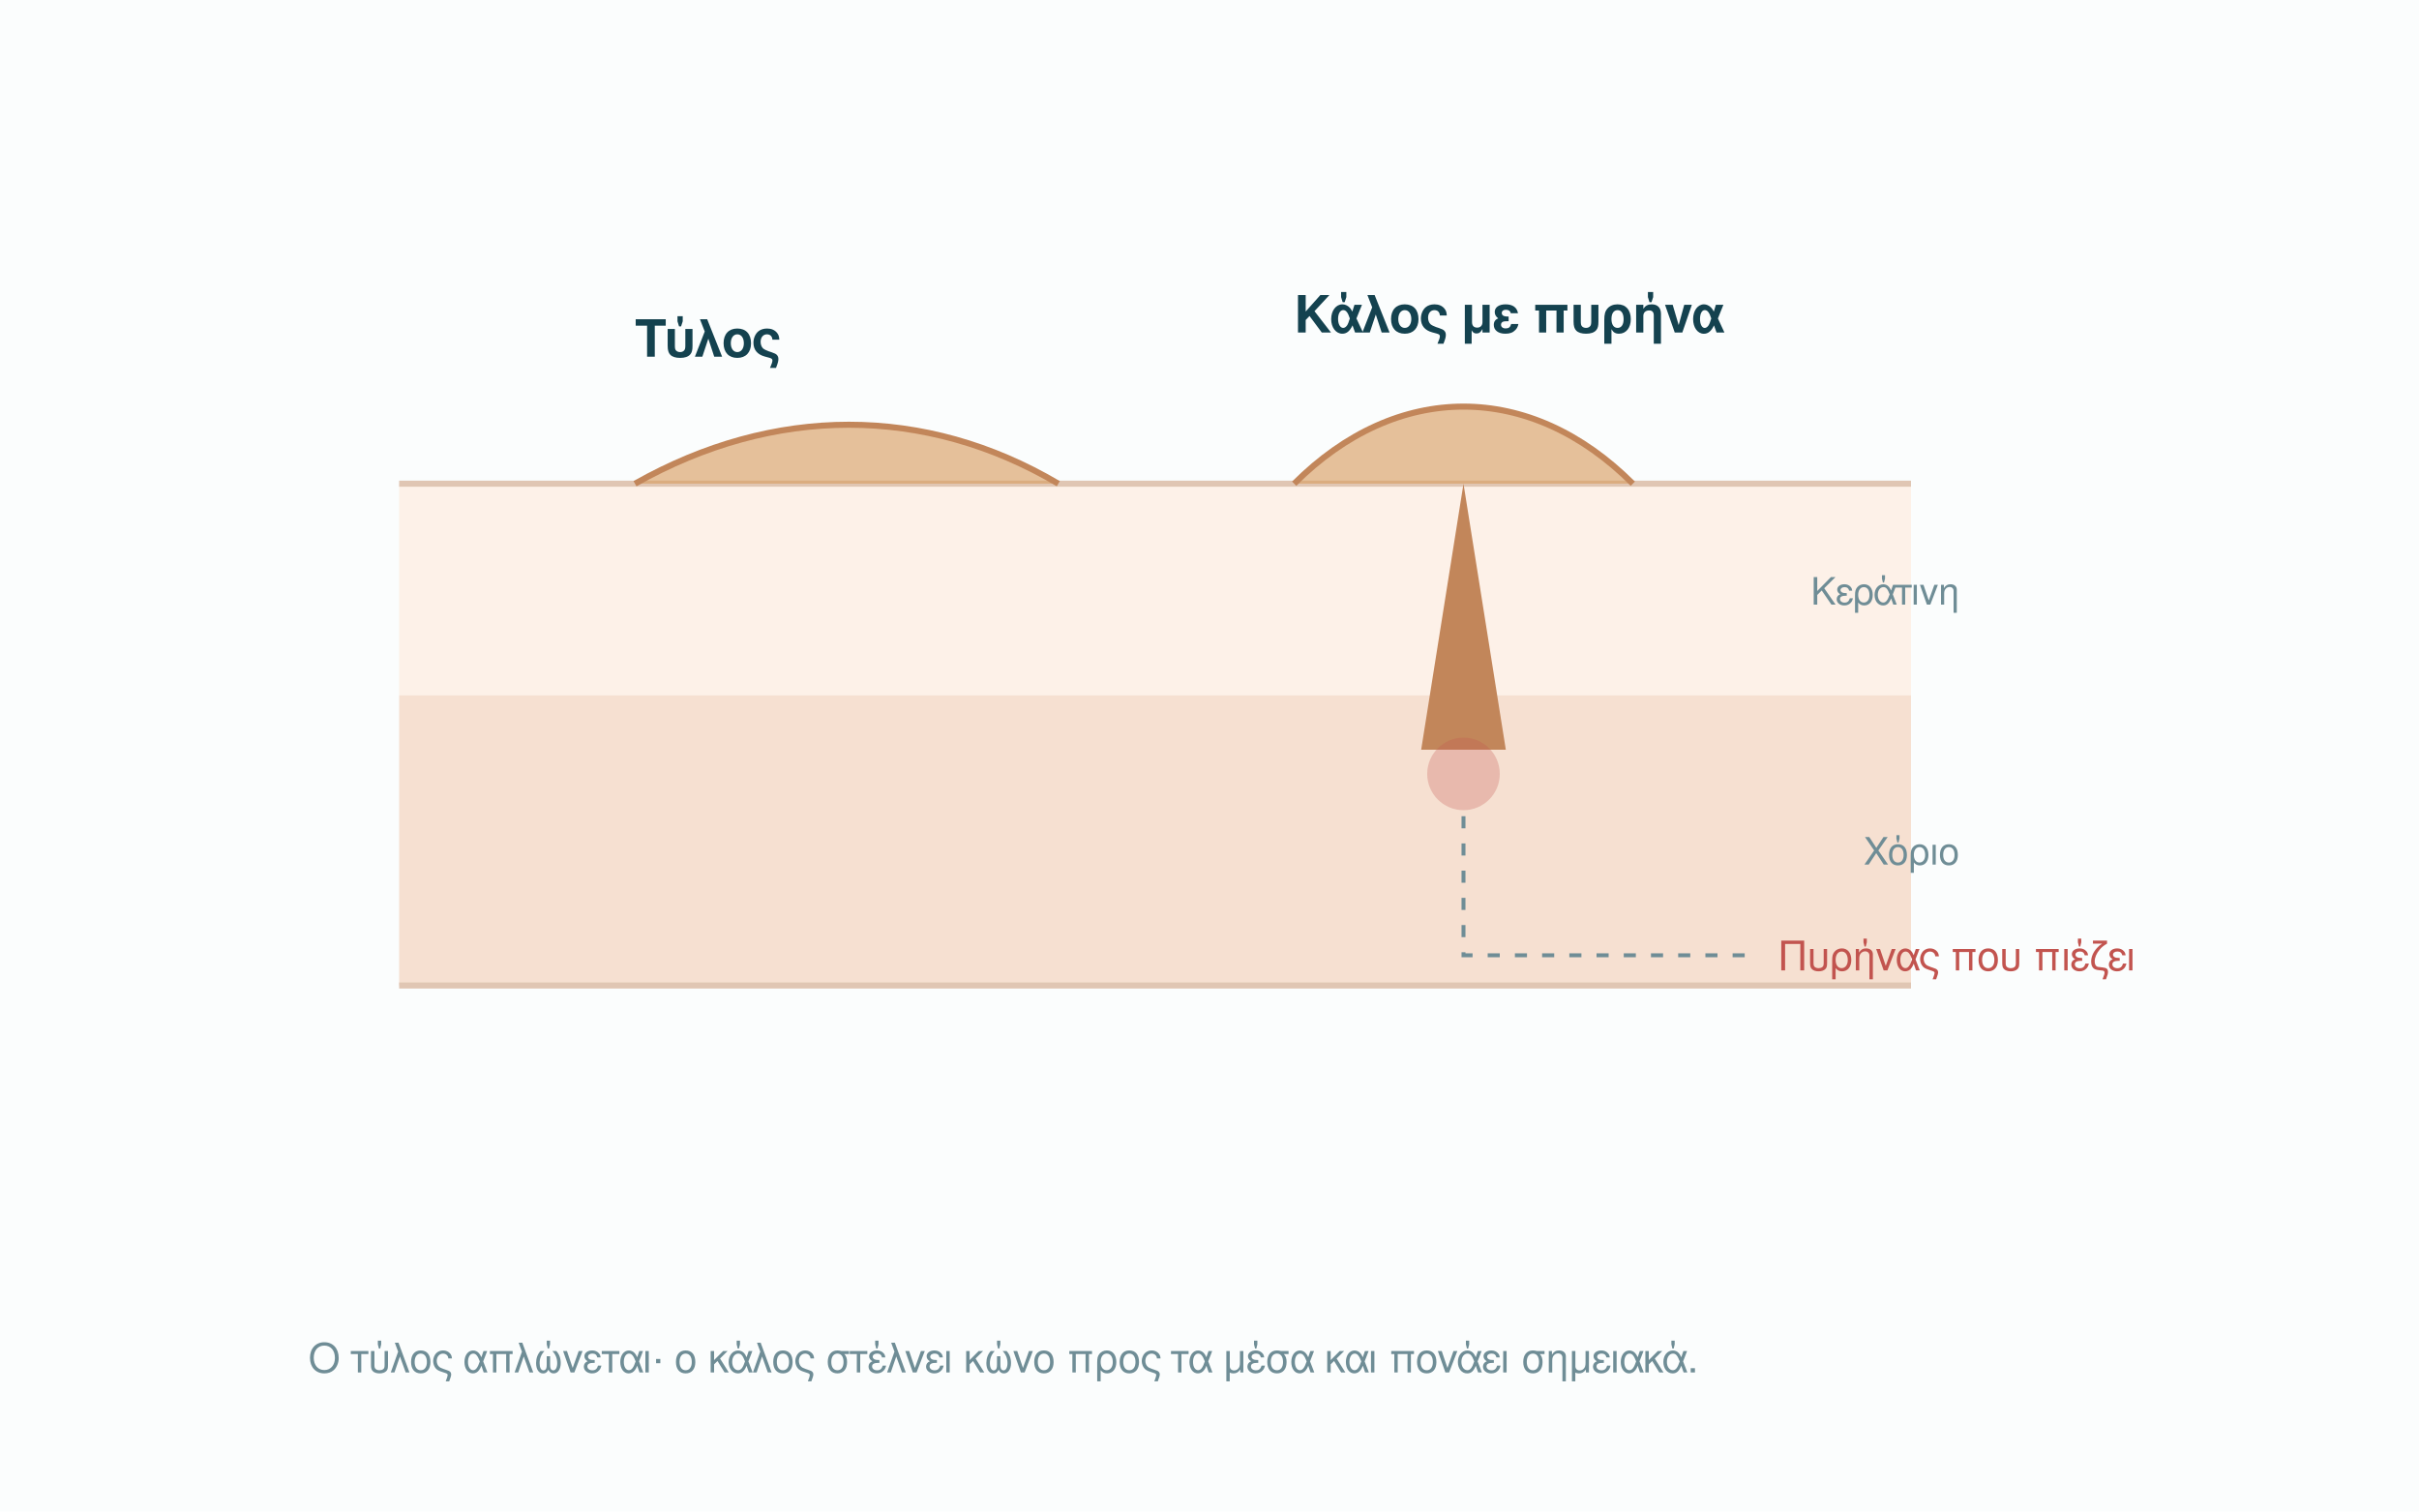
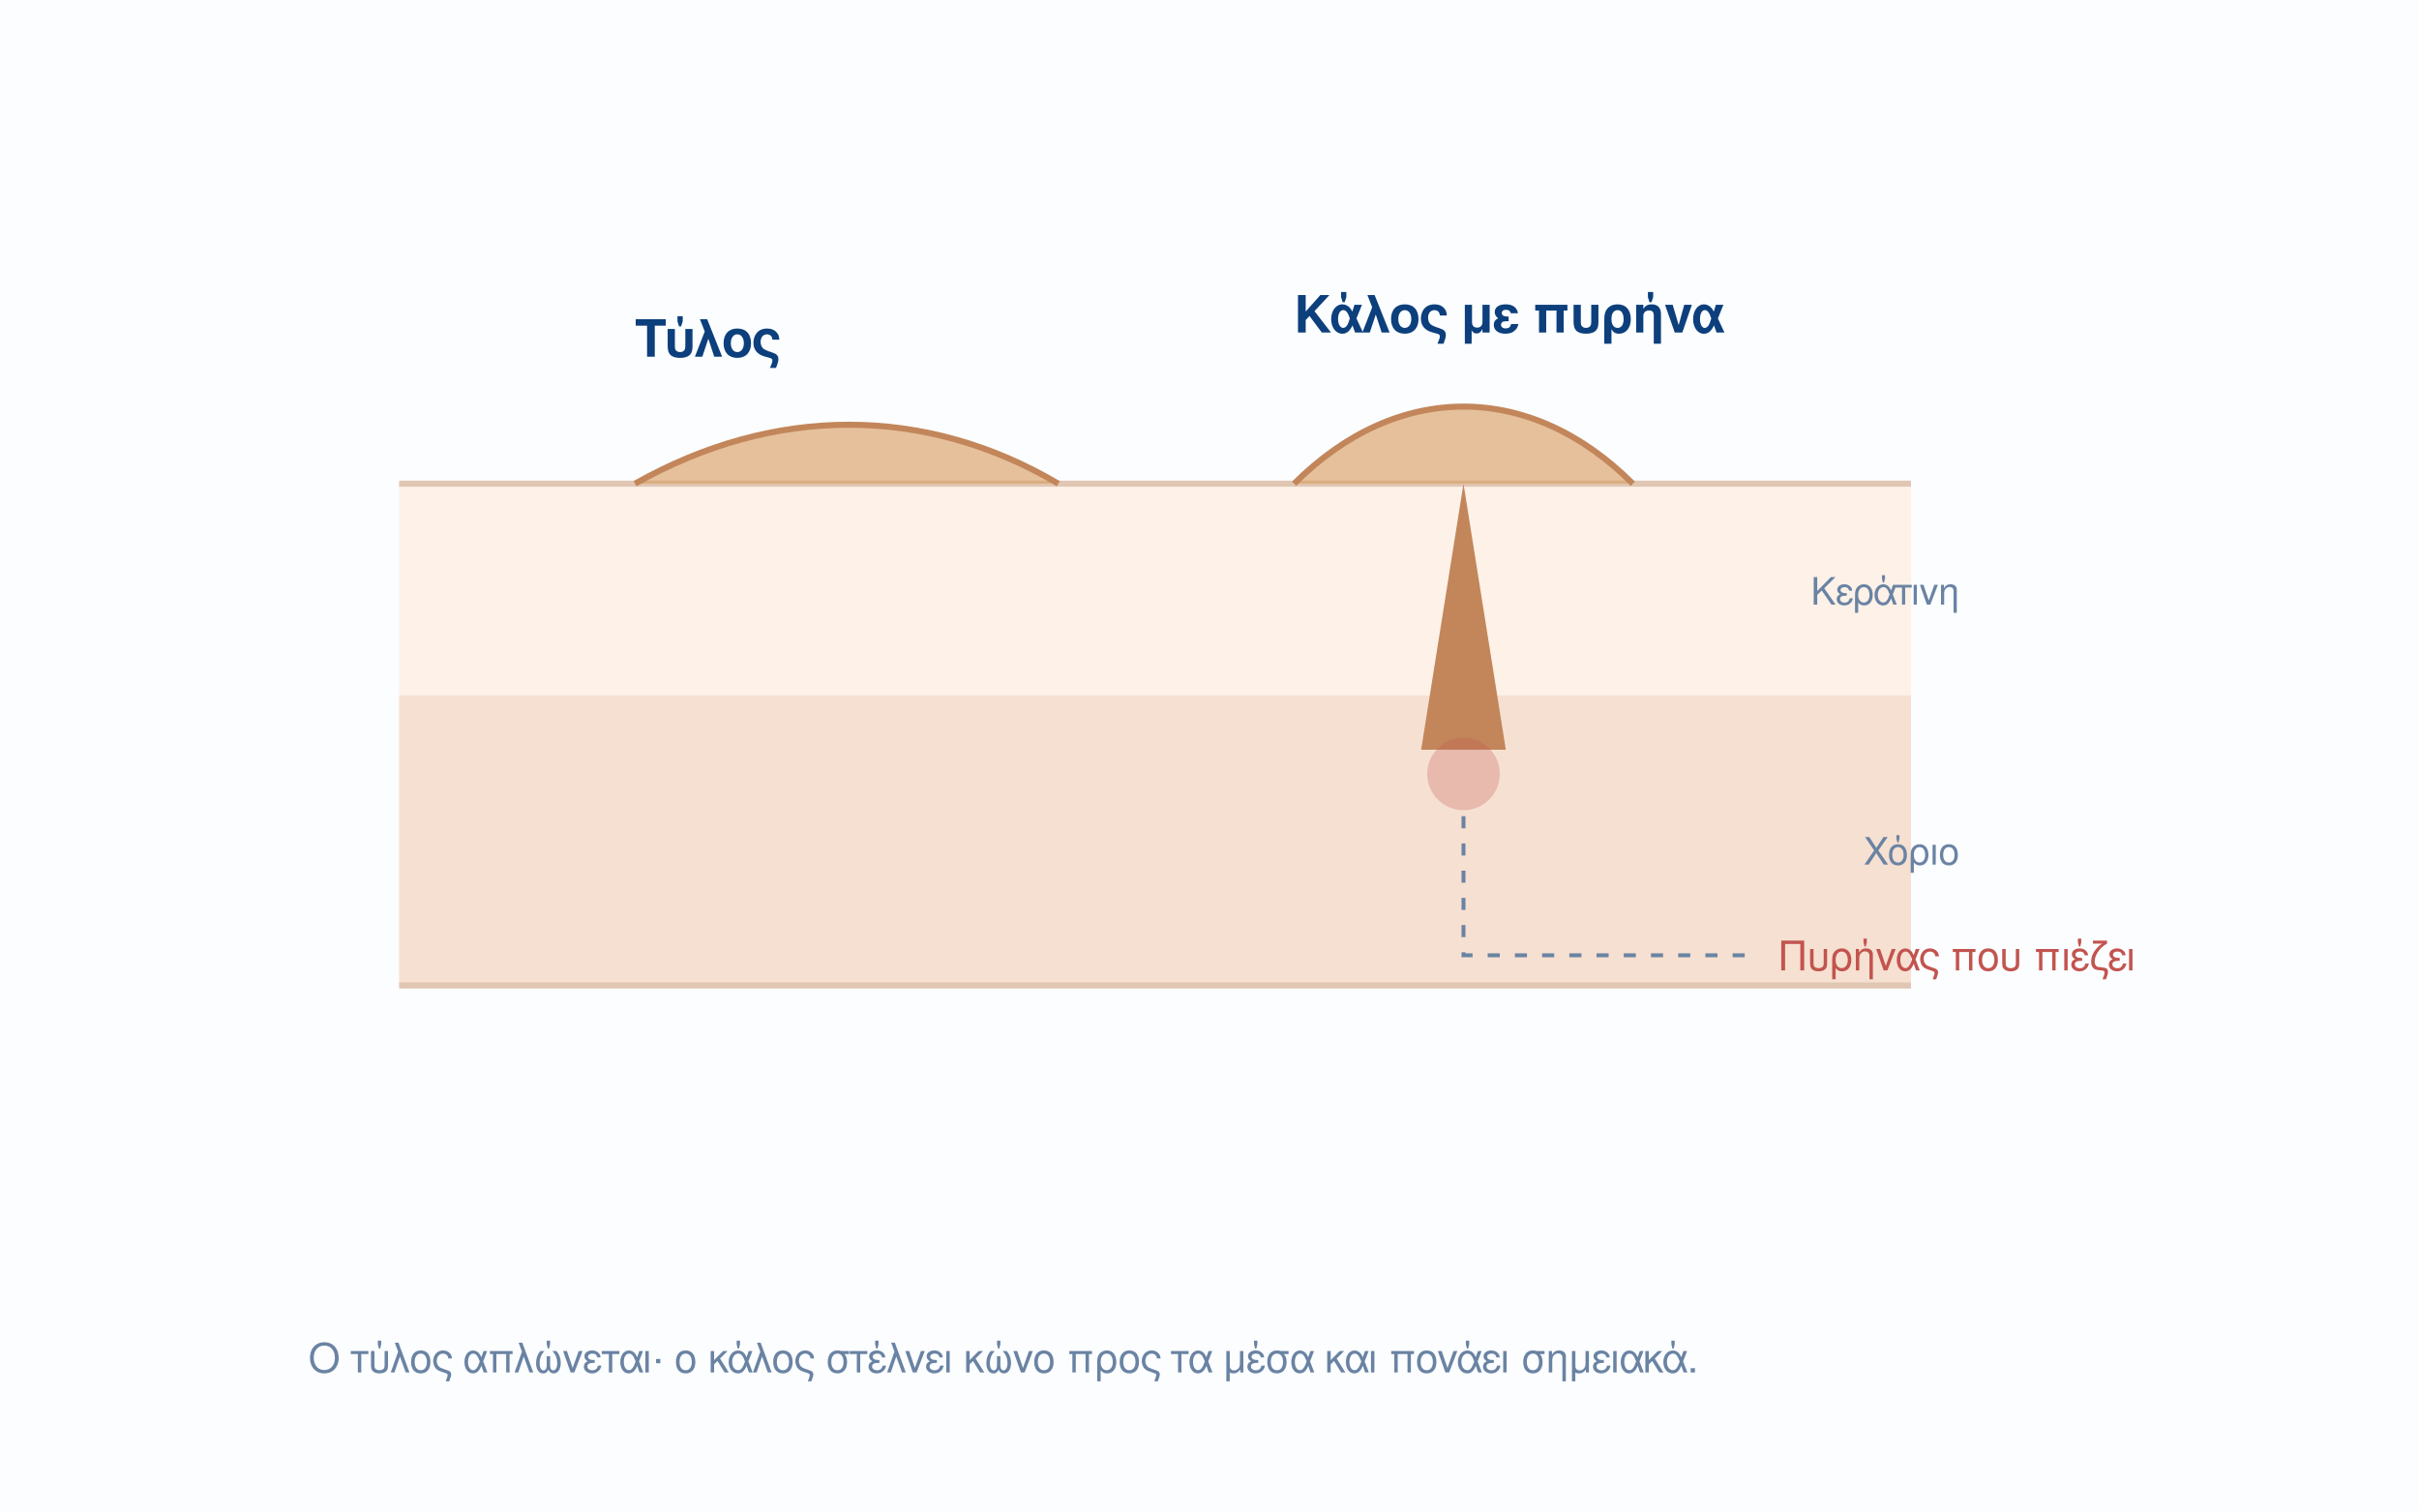
<svg xmlns="http://www.w3.org/2000/svg" viewBox="0 0 800 500" width="800" height="500" role="img" aria-label="Τύλος και κάλος σε τομή">
-   <rect width="800" height="500" fill="#fbfdfd" />
+   <rect width="800" height="500" fill="#fbfdff" />
  <g transform="translate(62,10)">
    <rect x="70" y="150" width="500" height="70" fill="#fdf1e8" stroke="none" />
    <rect x="70" y="220" width="500" height="96" fill="#f6e0d1" stroke="none" />
    <path d="M70 150h500" stroke="#e0c6b3" stroke-width="2" />
    <path d="M70 316h500" stroke="#e0c6b3" stroke-width="2" />
    <path d="M148 150c46-26 96-26 140 0z" fill="#d9a066" opacity=".65" />
    <path d="M148 150c46-26 96-26 140 0" fill="none" stroke="#c2865a" stroke-width="2" />
    <path d="M366 150c34-34 78-34 112 0z" fill="#d9a066" opacity=".65" />
    <path d="M366 150c34-34 78-34 112 0" fill="none" stroke="#c2865a" stroke-width="2" />
    <path d="M422 150l-14 88h28z" fill="#c2865a" />
    <circle cx="422" cy="246" r="12" fill="#c2544f" opacity=".28" />
-     <text x="148" y="108" font-family="Commissioner,-apple-system,BlinkMacSystemFont,'Segoe UI',Helvetica,Arial,sans-serif" font-size="17" font-weight="560" fill="#14424f" text-anchor="start">Τύλος</text>
-     <text x="366" y="100" font-family="Commissioner,-apple-system,BlinkMacSystemFont,'Segoe UI',Helvetica,Arial,sans-serif" font-size="17" font-weight="560" fill="#14424f" text-anchor="start">Κάλος με πυρήνα</text>
-     <path d="M422 260v46h96" fill="none" stroke="#6f8d96" stroke-width="1.3" stroke-dasharray="4 5" />
-     <text x="526" y="311" font-family="Commissioner,-apple-system,BlinkMacSystemFont,'Segoe UI',Helvetica,Arial,sans-serif" font-size="13.5" font-weight="520" fill="#c2544f" text-anchor="start">Πυρήνας που πιέζει</text>
-     <text x="586" y="190" font-family="Commissioner,-apple-system,BlinkMacSystemFont,'Segoe UI',Helvetica,Arial,sans-serif" font-size="12.5" font-weight="420" fill="#6f8d96" text-anchor="end">Κεράτινη</text>
-     <text x="586" y="276" font-family="Commissioner,-apple-system,BlinkMacSystemFont,'Segoe UI',Helvetica,Arial,sans-serif" font-size="12.5" font-weight="420" fill="#6f8d96" text-anchor="end">Χόριο</text>
-     <text x="40" y="444" font-family="Commissioner,-apple-system,BlinkMacSystemFont,'Segoe UI',Helvetica,Arial,sans-serif" font-size="13.5" font-weight="420" fill="#6f8d96" text-anchor="start">Ο τύλος απλώνεται· ο κάλος στέλνει κώνο προς τα μέσα και πονάει σημειακά.</text>
+     <text x="148" y="108" font-family="Manrope,-apple-system,BlinkMacSystemFont,'Segoe UI',Helvetica,Arial,sans-serif" font-size="17" font-weight="560" fill="#0c3f7c" text-anchor="start">Τύλος</text>
+     <text x="366" y="100" font-family="Manrope,-apple-system,BlinkMacSystemFont,'Segoe UI',Helvetica,Arial,sans-serif" font-size="17" font-weight="560" fill="#0c3f7c" text-anchor="start">Κάλος με πυρήνα</text>
+     <path d="M422 260v46h96" fill="none" stroke="#6a83a3" stroke-width="1.3" stroke-dasharray="4 5" />
+     <text x="526" y="311" font-family="Manrope,-apple-system,BlinkMacSystemFont,'Segoe UI',Helvetica,Arial,sans-serif" font-size="13.5" font-weight="520" fill="#c2544f" text-anchor="start">Πυρήνας που πιέζει</text>
+     <text x="586" y="190" font-family="Manrope,-apple-system,BlinkMacSystemFont,'Segoe UI',Helvetica,Arial,sans-serif" font-size="12.5" font-weight="420" fill="#6a83a3" text-anchor="end">Κεράτινη</text>
+     <text x="586" y="276" font-family="Manrope,-apple-system,BlinkMacSystemFont,'Segoe UI',Helvetica,Arial,sans-serif" font-size="12.5" font-weight="420" fill="#6a83a3" text-anchor="end">Χόριο</text>
+     <text x="40" y="444" font-family="Manrope,-apple-system,BlinkMacSystemFont,'Segoe UI',Helvetica,Arial,sans-serif" font-size="13.5" font-weight="420" fill="#6a83a3" text-anchor="start">Ο τύλος απλώνεται· ο κάλος στέλνει κώνο προς τα μέσα και πονάει σημειακά.</text>
  </g>
</svg>
